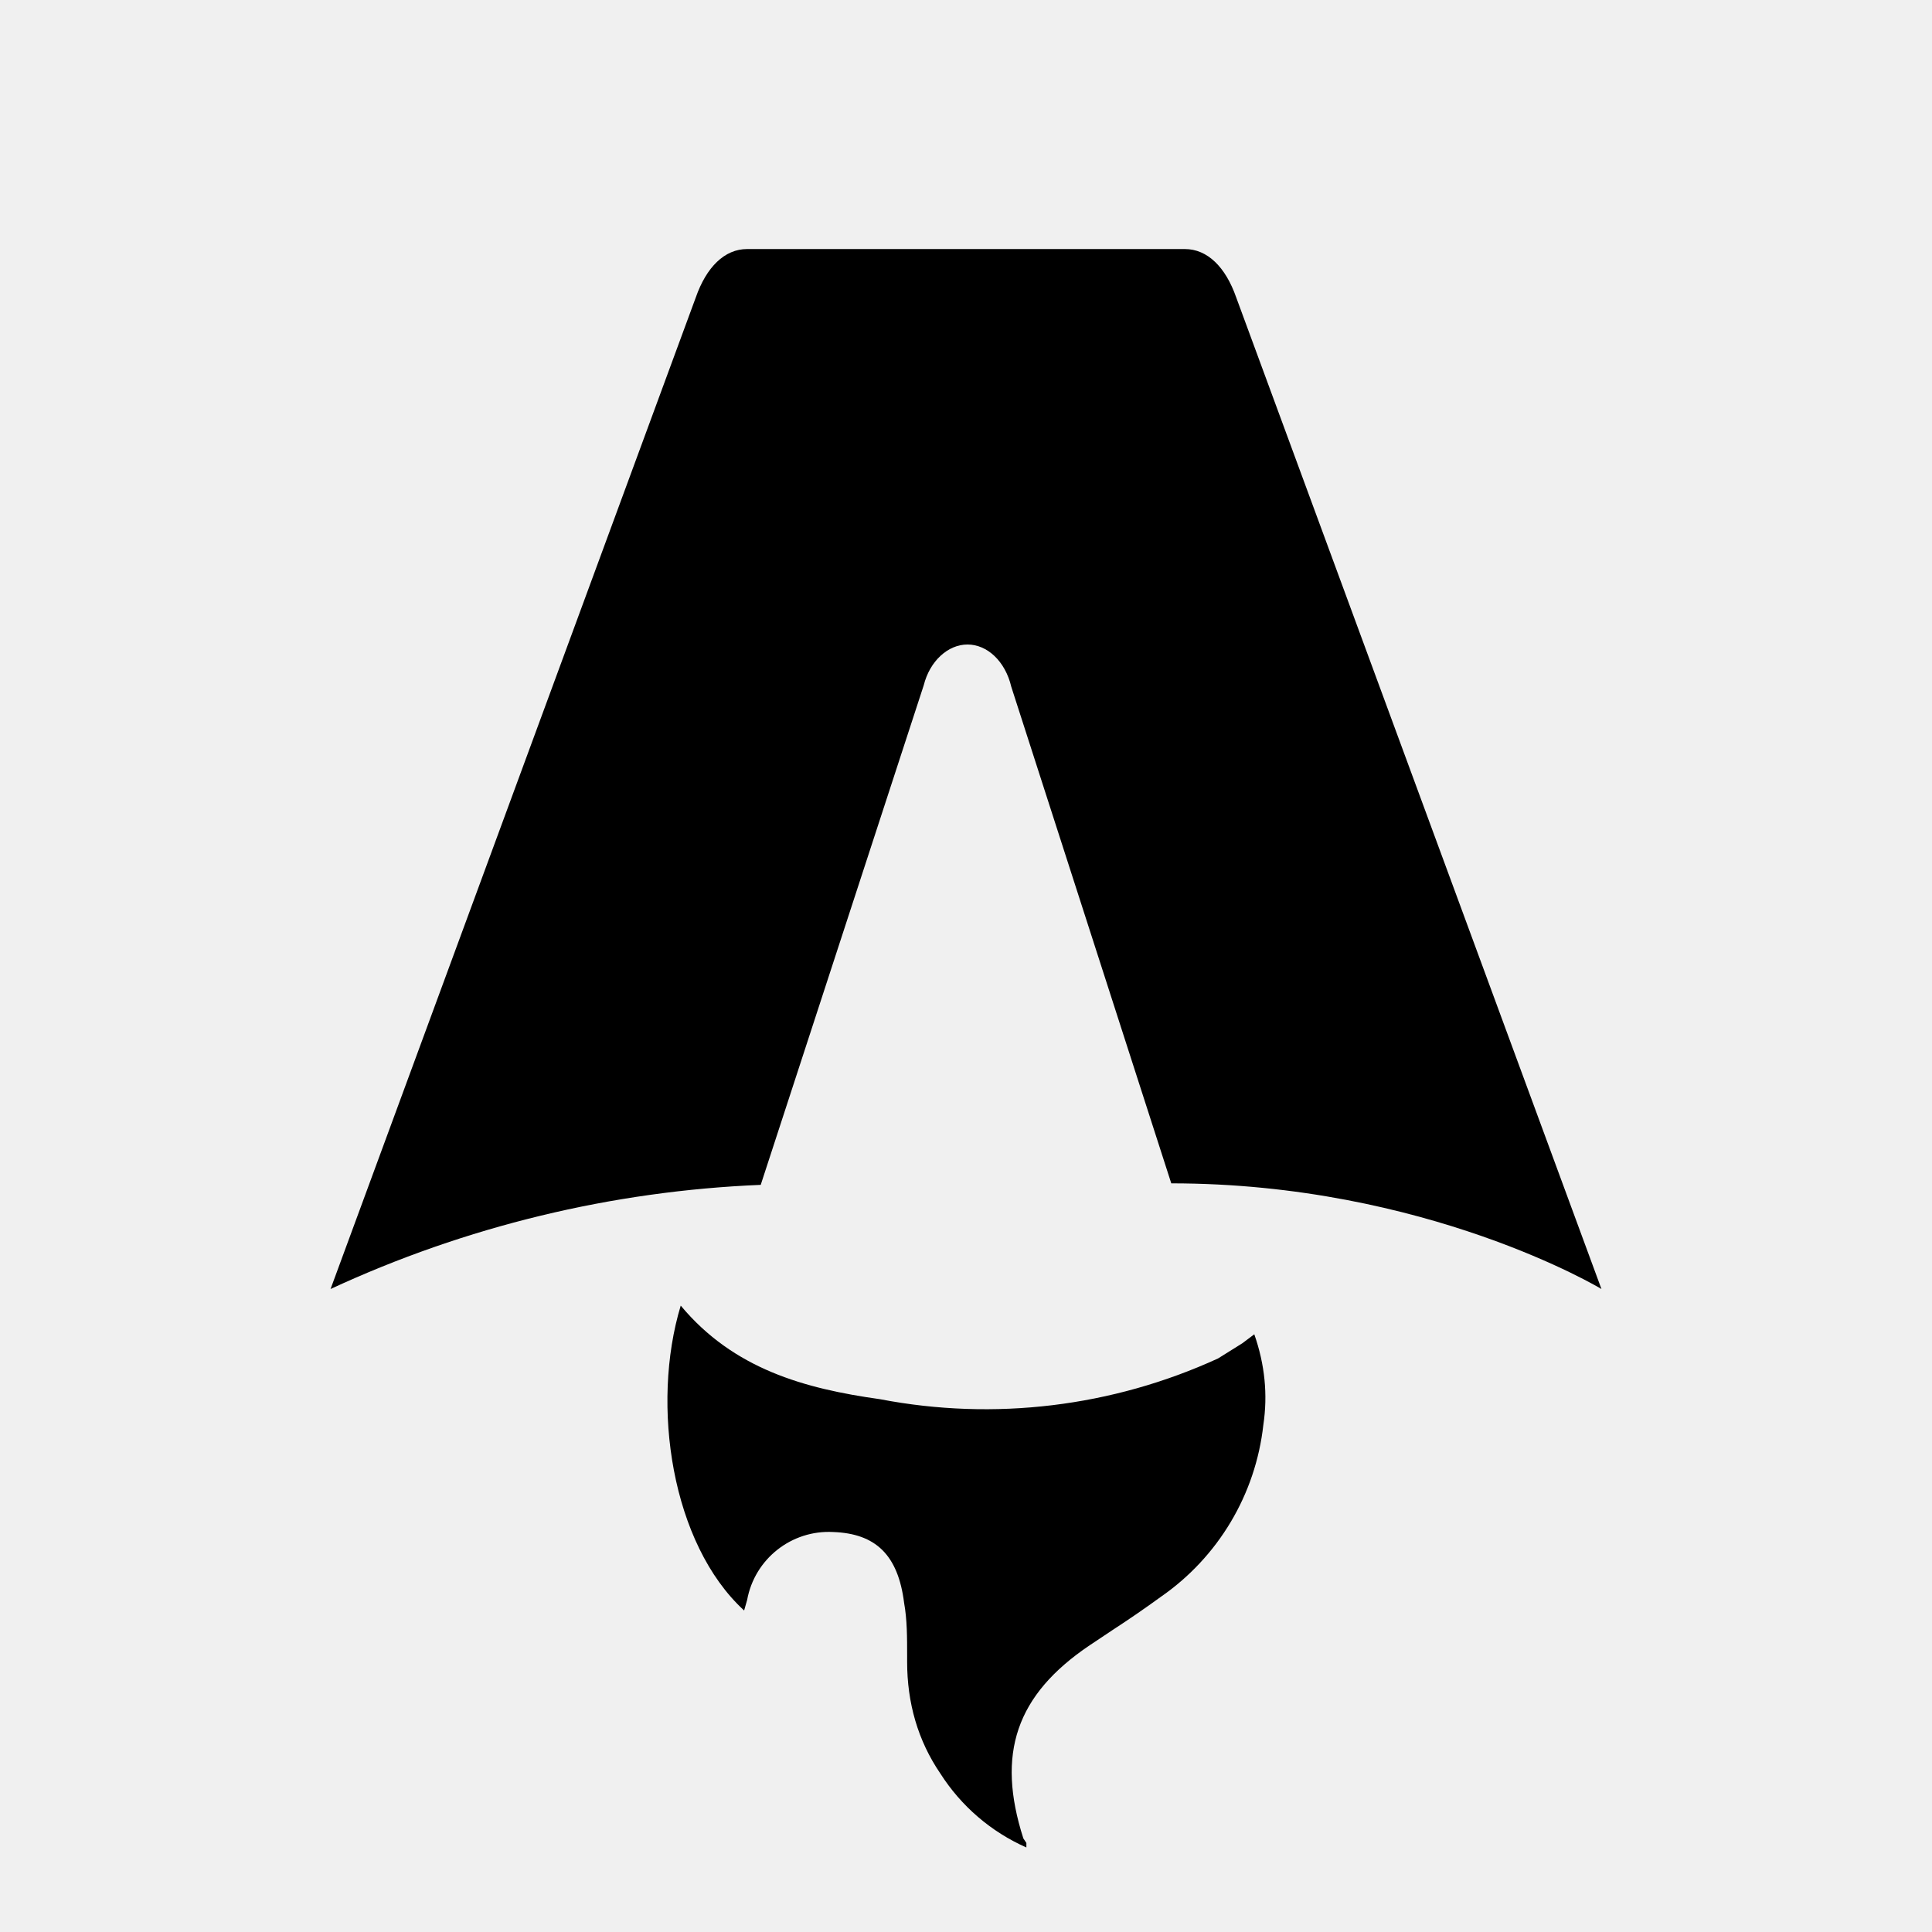
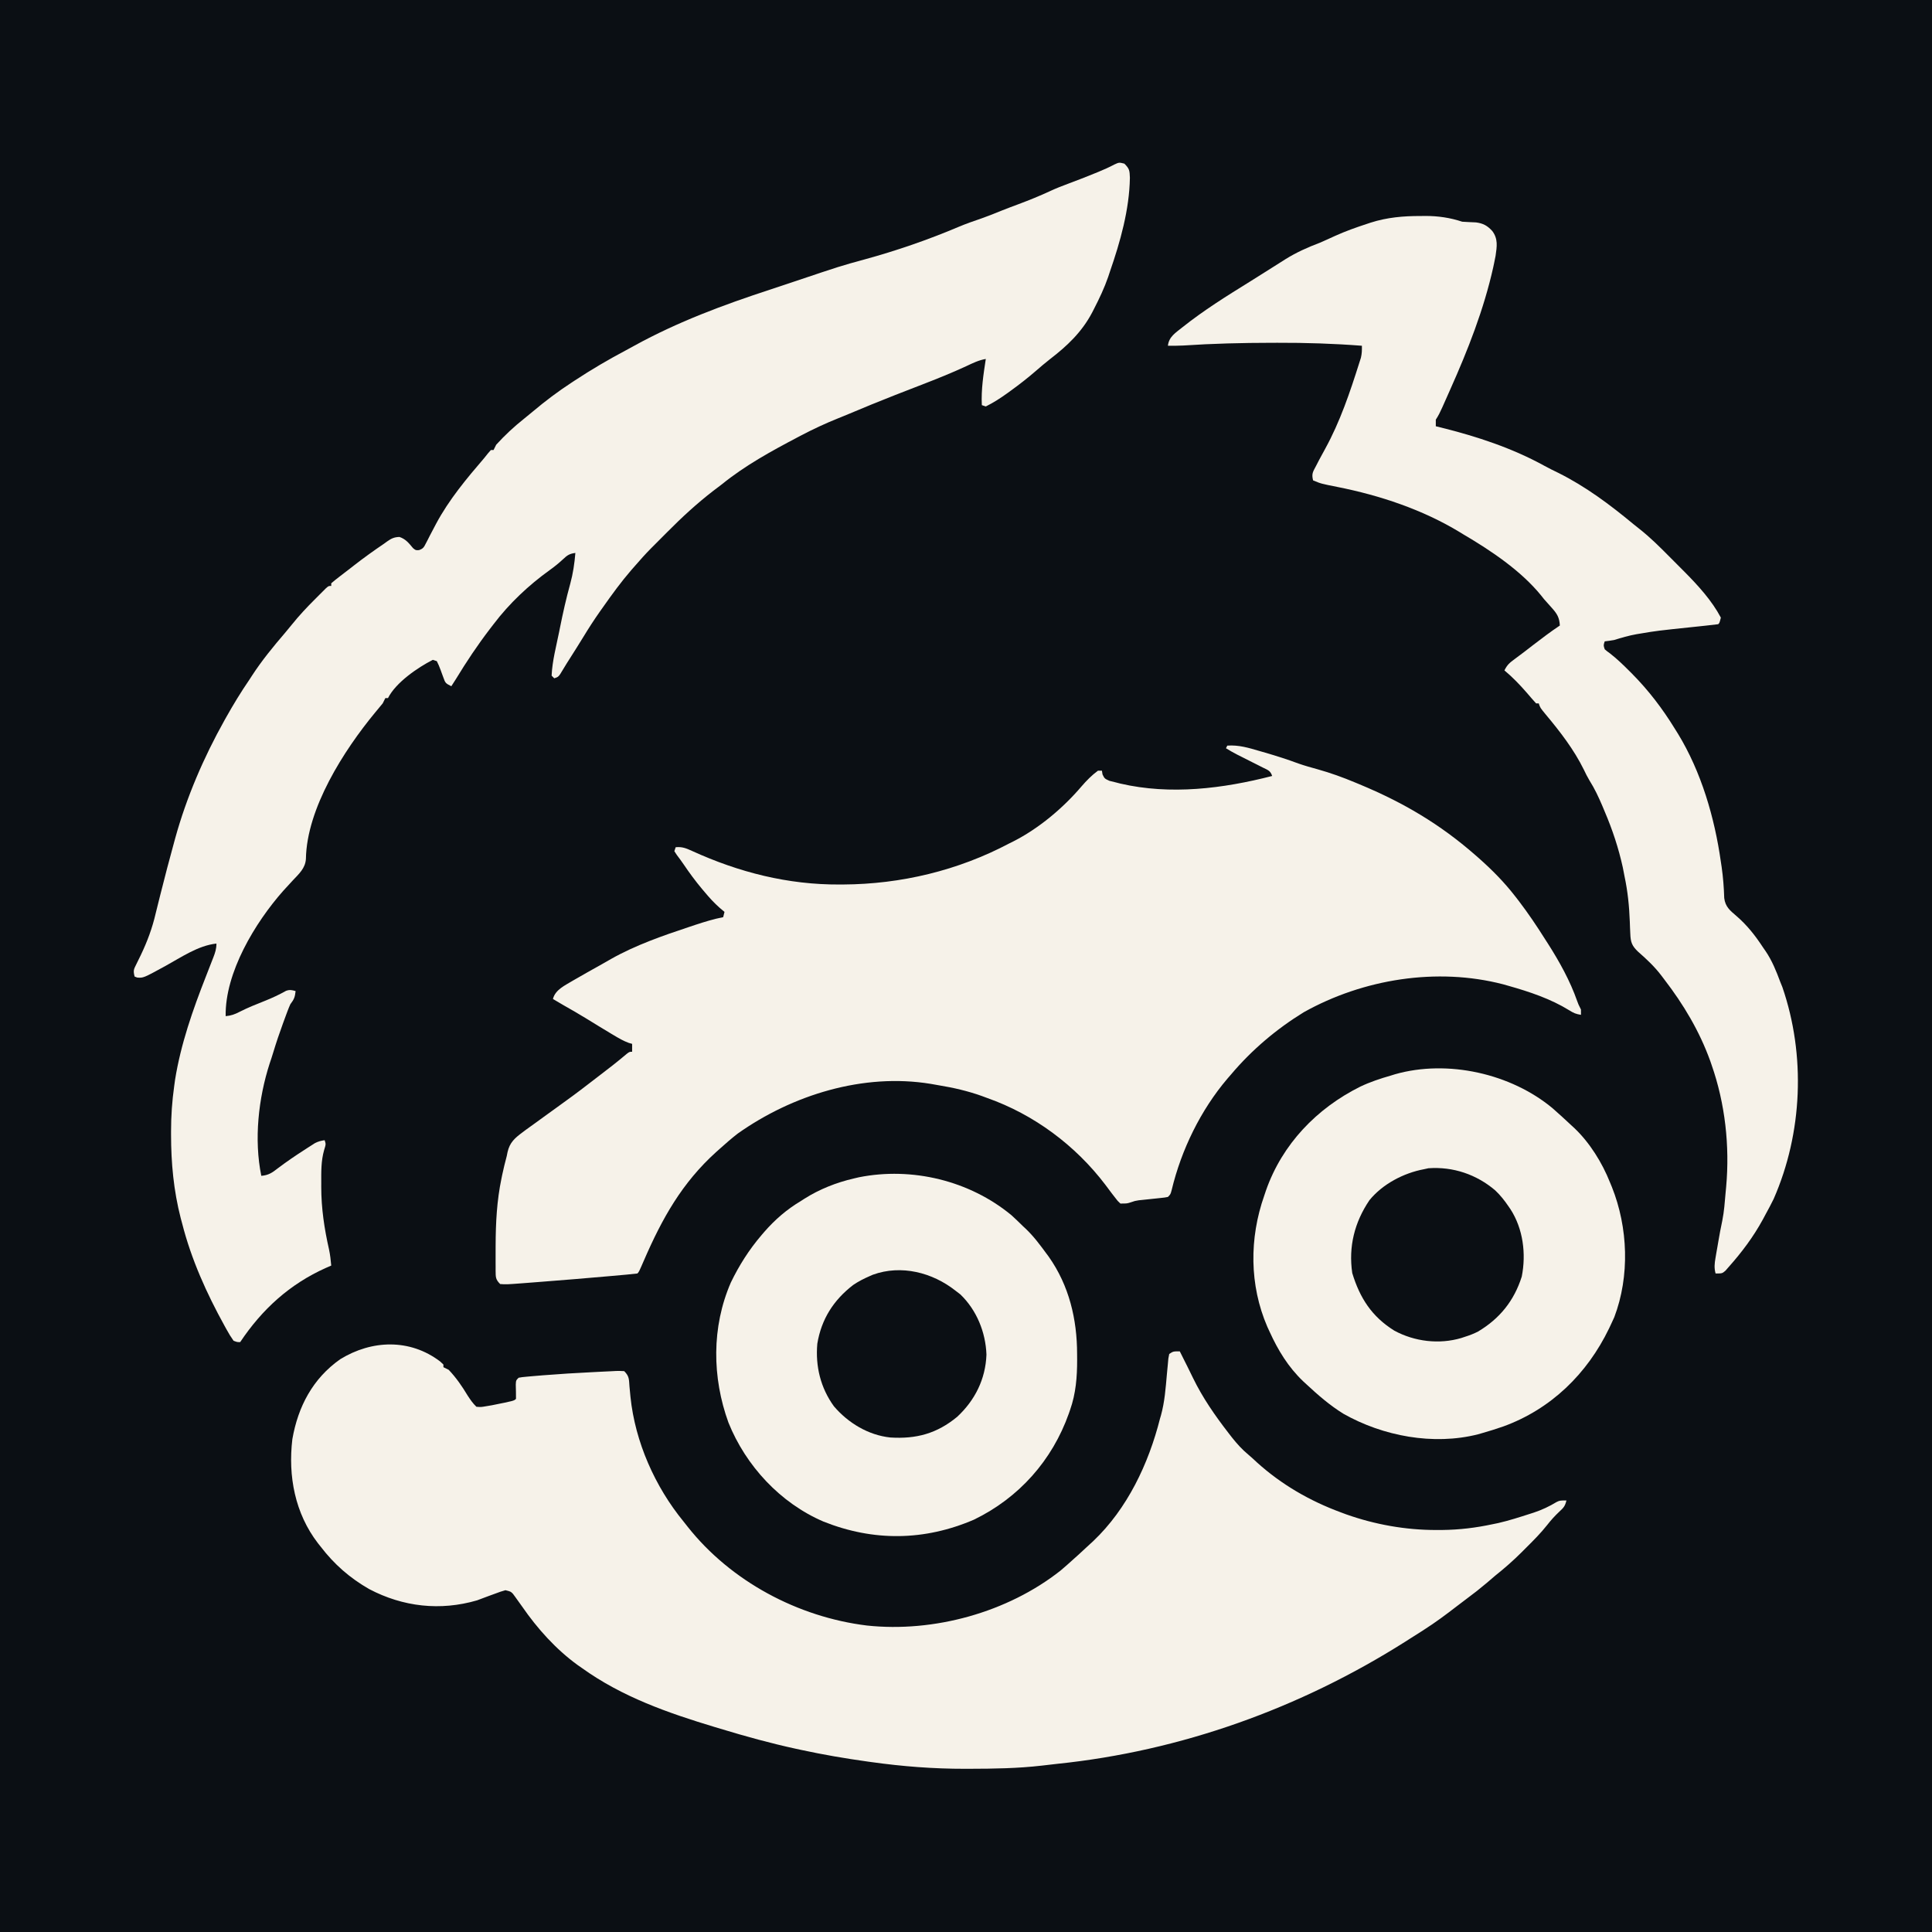
- <svg xmlns="http://www.w3.org/2000/svg" fill="none" viewBox="0 0 128 128">
-   <path d="M50.4 78.5a75.1 75.1 0 0 0-28.5 6.9l24.2-65.7c.7-2 1.9-3.2 3.4-3.2h29c1.5 0 2.7 1.2 3.4 3.2l24.2 65.7s-11.6-7-28.5-7L67 45.5c-.4-1.7-1.6-2.8-2.9-2.8-1.3 0-2.5 1.1-2.9 2.7L50.4 78.5Zm-1.1 28.2Zm-4.2-20.2c-2 6.6-.6 15.8 4.2 20.2a17.5 17.5 0 0 1 .2-.7 5.5 5.5 0 0 1 5.7-4.5c2.8.1 4.3 1.5 4.7 4.7.2 1.1.2 2.3.2 3.5v.4c0 2.7.7 5.2 2.2 7.4a13 13 0 0 0 5.7 4.9v-.3l-.2-.3c-1.8-5.6-.5-9.5 4.4-12.8l1.5-1a73 73 0 0 0 3.2-2.2 16 16 0 0 0 6.8-11.4c.3-2 .1-4-.6-6l-.8.6-1.6 1a37 37 0 0 1-22.4 2.7c-5-.7-9.7-2-13.2-6.2Z" />
-   <style>
-         path { fill: #000; }
-         @media (prefers-color-scheme: dark) {
-             path { fill: #FFF; }
-         }
-     </style>
+ <svg xmlns="http://www.w3.org/2000/svg" viewBox="-35 -53 1464 1464" width="512" height="512" role="img" aria-label="abelitolll">
+   <rect x="-35" y="-53" width="1464" height="1464" fill="#0B0F14" />
+   <path fill="#F6F2E9" transform="translate(895.00 512.00)" d="M0 0 C8.69 -0.63 16.21 1.69 24.5 4.12 C25.93 4.54 27.37 4.95 28.84 5.37 C37.35 7.84 45.71 10.52 54.02 13.61 C58.77 15.27 63.58 16.6 68.44 17.94 C78.23 20.67 87.62 24.07 97 28 C98.11 28.46 99.21 28.92 100.35 29.39 C133.28 43.09 161.11 59.44 188 83 C188.45 83.39 188.45 83.39 190.72 85.38 C200.67 94.2 209.85 103.48 218 114 C218.94 115.21 219.87 116.41 220.84 117.65 C228.08 127.13 234.66 136.91 241 147 C241.34 147.52 241.34 147.52 243.04 150.15 C251.68 163.71 259.82 178.37 265.13 193.57 C266 196 266 196 268 200 C268 201.32 268 202.64 268 204 C264.14 203.41 262.48 202.67 259 200.5 C244.98 191.83 228.78 186.45 213 182 C212.33 181.81 212.33 181.81 208.95 180.85 C158.81 167.87 103.03 176.84 58 202 C37.38 214.65 18.62 230.51 3 249 C2.04 250.11 1.08 251.22 0.09 252.36 C-20.14 276.14 -34.79 306.18 -42.09 336.53 C-43 340 -43 340 -45 342 C-47.43 342.47 -47.43 342.47 -50.45 342.78 C-51.55 342.9 -52.64 343.02 -53.77 343.14 C-54.34 343.2 -54.34 343.2 -57.25 343.5 C-59.51 343.73 -61.76 343.97 -64.02 344.22 C-65.02 344.32 -66.02 344.42 -67.06 344.53 C-70 345 -70 345 -73.06 346.05 C-76 347 -76 347 -81 347 C-83.07 345.09 -83.07 345.09 -85.12 342.38 C-85.91 341.36 -86.7 340.35 -87.51 339.31 C-89.14 337.14 -90.77 334.96 -92.39 332.79 C-115.11 302.88 -146.5 279.51 -182 267 C-183.38 266.49 -184.76 265.98 -186.18 265.45 C-196.86 261.66 -207.46 259.22 -218.63 257.39 C-220.68 257.05 -222.71 256.69 -224.75 256.31 C-275.76 247.97 -329.46 264.6 -371 294 C-375.5 297.5 -379.77 301.18 -384 305 C-385.09 305.97 -386.18 306.94 -387.3 307.94 C-413.23 331.36 -428.25 358.29 -442 390 C-445.84 398.84 -445.84 398.84 -447 400 C-449.63 400.33 -452.26 400.59 -454.89 400.83 C-455.31 400.87 -455.31 400.87 -457.42 401.06 C-460.22 401.32 -463.02 401.57 -465.81 401.81 C-466.77 401.9 -467.73 401.98 -468.72 402.07 C-485.55 403.58 -502.4 404.94 -519.25 406.25 C-520.38 406.34 -521.51 406.43 -522.68 406.52 C-525.92 406.77 -529.15 407.02 -532.39 407.27 C-533.35 407.34 -534.3 407.42 -535.29 407.49 C-546.27 408.31 -546.27 408.31 -551 408 C-554.55 404.45 -554.37 402.75 -554.44 397.9 C-554.44 396.94 -554.44 395.97 -554.43 394.97 C-554.44 393.96 -554.45 392.96 -554.45 391.92 C-554.47 388.63 -554.46 385.35 -554.44 382.06 C-554.44 380.95 -554.43 379.84 -554.43 378.69 C-554.37 361.52 -553.52 344.85 -550 328 C-549.82 327.14 -549.65 326.27 -549.47 325.38 C-548.46 320.54 -547.27 315.77 -546 311 C-545.9 310.51 -545.9 310.51 -545.4 308.04 C-543.73 300.64 -539.82 297.34 -534 293 C-533.13 292.34 -532.25 291.69 -531.35 291.01 C-528.59 288.97 -525.8 286.98 -523 285 C-521.31 283.77 -519.62 282.54 -517.94 281.31 C-514.55 278.85 -511.16 276.4 -507.76 273.96 C-499.86 268.29 -492.03 262.57 -484.35 256.6 C-481.84 254.65 -479.33 252.73 -476.81 250.81 C-469.41 245.19 -462.09 239.53 -455 233.51 C-453 232 -453 232 -451 232 C-451 230.02 -451 228.04 -451 226 C-451.83 225.76 -452.66 225.52 -453.52 225.28 C-457.59 223.78 -461.03 221.79 -464.75 219.56 C-465.49 219.12 -466.22 218.69 -466.98 218.23 C-473.17 214.54 -479.31 210.76 -485.45 206.98 C-491.26 203.42 -497.14 200 -503.08 196.66 C-505.75 195.14 -508.38 193.59 -511 192 C-509.21 184.83 -501.76 181.69 -495.71 177.98 C-492.25 175.95 -488.76 173.97 -485.25 172 C-484 171.3 -482.75 170.59 -481.47 169.87 C-479.03 168.5 -476.59 167.13 -474.15 165.77 C-471.71 164.4 -469.29 163.01 -466.86 161.61 C-448.32 151.16 -427.89 144.08 -407.75 137.38 C-406.99 137.12 -406.99 137.12 -403.12 135.83 C-396.13 133.55 -389.23 131.39 -382 130 C-381.67 128.68 -381.34 127.36 -381 126 C-382.18 125.01 -383.35 124.02 -384.56 123 C-388.79 119.29 -392.41 115.32 -396 111 C-396.7 110.18 -397.4 109.35 -398.12 108.5 C-403.11 102.55 -407.63 96.39 -411.98 89.96 C-413.63 87.54 -415.35 85.2 -417.12 82.88 C-417.43 82.4 -417.43 82.4 -419 80 C-418.67 79.01 -418.34 78.02 -418 77 C-413.13 76.5 -409.96 77.81 -405.58 79.82 C-369.99 96.05 -332.88 105.48 -293.69 105.25 C-292.84 105.25 -291.99 105.24 -291.11 105.24 C-247.25 105.01 -203.9 94.63 -165 74 C-164.08 73.54 -163.15 73.09 -162.2 72.62 C-142.85 62.8 -124.51 47.38 -110.5 30.94 C-106.74 26.57 -102.66 22.4 -98 19 C-97.01 19 -96.02 19 -95 19 C-94.86 19.93 -94.71 20.86 -94.56 21.81 C-93 25 -93 25 -89.31 26.69 C-87.55 27.16 -85.78 27.59 -84 28 C-83.02 28.26 -82.03 28.51 -81.02 28.77 C-43.12 37.58 -3.16 32.59 34 23 C32.61 18.82 30.62 18.49 26.73 16.53 C25.45 15.88 24.17 15.22 22.85 14.55 C21.5 13.87 20.14 13.2 18.75 12.5 C16.1 11.16 13.45 9.81 10.8 8.47 C9.61 7.88 8.43 7.28 7.21 6.67 C4.4 5.21 1.69 3.67 -1 2 C-0.67 1.34 -0.34 0.68 0 0 Z" />
+   <path fill="#F6F2E9" transform="translate(298.48 978.64)" d="M0 0 C0.83 0.78 1.67 1.56 2.52 2.36 C2.52 3.02 2.52 3.68 2.52 4.36 C3.84 5.02 5.16 5.68 6.52 6.36 C12.11 12.22 16.67 18.83 20.82 25.76 C22.91 28.96 24.75 31.71 27.52 34.36 C31.05 34.62 31.05 34.62 35.02 33.93 C36.43 33.69 37.83 33.46 39.28 33.21 C56.03 29.85 56.03 29.85 57.52 28.36 C57.56 24.77 57.45 21.18 57.36 17.59 C57.52 14.36 57.52 14.36 59.52 12.36 C62.14 11.89 62.14 11.89 65.54 11.58 C66.83 11.46 68.12 11.34 69.46 11.22 C70.88 11.1 72.31 10.98 73.77 10.86 C75.24 10.74 76.72 10.61 78.23 10.49 C90.59 9.5 102.96 8.75 115.35 8.14 C117.42 8.04 119.5 7.93 121.57 7.82 C124.5 7.66 127.43 7.53 130.36 7.4 C131.25 7.35 132.13 7.3 133.04 7.25 C135.5 7.16 135.5 7.16 139.52 7.36 C143.46 11.3 143.09 13.55 143.52 19.05 C143.68 20.79 143.85 22.54 144.02 24.28 C144.1 25.14 144.18 26.01 144.27 26.9 C147.81 61.06 162.86 94.93 184.52 121.36 C185.57 122.68 186.61 124.01 187.65 125.33 C220.35 166.63 271.18 193.72 323.39 200.12 C374.09 205.56 429.99 190.23 470.21 158.45 C473.71 155.48 477.13 152.45 480.52 149.36 C481.59 148.41 482.65 147.46 483.75 146.47 C486.7 143.8 489.62 141.09 492.52 138.36 C493.29 137.66 494.06 136.96 494.85 136.24 C520.77 111.66 536.89 77.5 545.52 43.36 C545.76 42.53 546.01 41.7 546.26 40.84 C549.09 30.63 549.82 20.18 550.75 9.66 C550.98 7.18 551.22 4.71 551.46 2.23 C551.59 0.77 551.73 -0.7 551.86 -2.2 C552.08 -3.34 552.3 -4.47 552.52 -5.64 C555.52 -7.64 555.52 -7.64 560.52 -7.64 C561.69 -5.3 562.86 -2.97 564.02 -0.64 C564.76 0.83 565.49 2.29 566.25 3.79 C567.69 6.68 569.11 9.58 570.52 12.5 C577.9 27.67 587.23 41.06 597.52 54.36 C598.34 55.42 599.16 56.48 600.01 57.57 C603.84 62.39 607.71 66.71 612.46 70.64 C614.73 72.53 616.86 74.54 619.02 76.55 C637.69 93.38 658.98 105.66 682.52 114.36 C683.88 114.87 685.23 115.37 686.62 115.89 C708.47 123.62 731.67 127.76 754.84 127.74 C756.32 127.74 757.8 127.74 759.32 127.73 C772.36 127.59 784.79 126.09 797.52 123.36 C798.92 123.07 800.33 122.79 801.77 122.49 C809.93 120.62 817.88 118.06 825.84 115.49 C826.83 115.17 827.82 114.86 828.84 114.53 C835.02 112.47 840.46 109.91 846.04 106.53 C848.52 105.36 848.52 105.36 853.52 105.36 C852.39 109.89 851.29 110.87 847.96 113.99 C844.63 117.12 841.72 120.34 838.92 123.95 C833.97 130.22 828.38 135.8 822.71 141.43 C821.69 142.45 820.68 143.47 819.63 144.53 C813.23 150.91 806.59 156.74 799.52 162.36 C797.37 164.19 795.23 166.02 793.09 167.86 C788.12 172.07 783.06 176.06 777.82 179.91 C775.33 181.76 772.87 183.63 770.41 185.53 C762.31 191.8 754.17 197.85 745.52 203.36 C744.66 203.92 743.8 204.48 742.91 205.05 C740.12 206.84 737.32 208.6 734.52 210.36 C733.4 211.08 732.28 211.79 731.12 212.53 C651.65 262.81 561.32 295.28 467.66 304.93 C463.78 305.34 459.92 305.8 456.05 306.27 C437.87 308.37 419.8 308.65 401.52 308.68 C400.32 308.68 399.12 308.68 397.88 308.69 C374 308.73 350.54 306.92 326.9 303.61 C326.43 303.55 326.43 303.55 324.05 303.22 C307.08 300.87 290.27 297.99 273.52 294.36 C272.3 294.1 271.07 293.84 269.8 293.56 C250.45 289.35 231.47 284.12 212.52 278.36 C211.1 277.93 209.67 277.51 208.2 277.07 C172.65 266.35 137.9 254.2 107.52 232.36 C106.41 231.59 105.3 230.82 104.16 230.02 C87.73 218.07 73.71 202.46 62.21 185.8 C60.46 183.27 58.67 180.77 56.84 178.3 C56.3 177.57 55.76 176.83 55.2 176.08 C53.52 174.36 53.52 174.36 49.52 173.36 C45.73 174.47 45.73 174.47 41.34 176.11 C40.57 176.39 40.57 176.39 36.7 177.8 C33.81 178.88 30.91 179.97 28.02 181.05 C0.17 189.18 -28.08 186 -53.69 172.53 C-68.35 164.15 -80.23 153.75 -90.48 140.36 C-91.15 139.51 -91.83 138.66 -92.53 137.79 C-109.97 115.12 -115.29 86.89 -111.94 58.89 C-107.61 34.12 -96.44 12.95 -75.66 -1.68 C-51.74 -16.37 -22.89 -17.36 0 0 Z" />
+   <path fill="#F6F2E9" transform="translate(817.00 71.00)" d="M0 0 C3.89 3.89 3.97 5.16 4.19 10.69 C3.81 34.83 -3.12 59.31 -11 82 C-11.21 82.64 -11.21 82.64 -12.29 85.9 C-15.19 94.25 -18.9 102.08 -22.94 109.94 C-23.18 110.42 -23.18 110.42 -24.42 112.84 C-32.17 127.55 -43.26 138.09 -56.35 148.14 C-60.04 151.03 -63.59 154.05 -67.12 157.12 C-73.21 162.39 -79.48 167.29 -86 172 C-86.44 172.32 -86.44 172.32 -88.65 173.93 C-93.91 177.7 -99.19 181.14 -105 184 C-105.99 183.67 -106.98 183.34 -108 183 C-108.6 171.15 -106.76 159.68 -105 148 C-110.34 148.91 -114.88 151.15 -119.75 153.45 C-130.93 158.63 -142.3 163.18 -153.8 167.62 C-159.39 169.77 -164.98 171.95 -170.56 174.13 C-171.1 174.34 -171.1 174.34 -173.85 175.41 C-185.72 180.05 -197.5 184.9 -209.24 189.85 C-211.8 190.92 -214.37 191.96 -216.95 193 C-226.56 196.86 -235.83 201.18 -245 206 C-245.44 206.23 -245.44 206.23 -247.67 207.4 C-267.62 217.91 -287.45 228.74 -305 243 C-307.14 244.63 -309.29 246.25 -311.44 247.88 C-323.9 257.5 -335.27 267.97 -346.34 279.14 C-348.45 281.27 -350.57 283.39 -352.69 285.51 C-354.07 286.88 -355.44 288.26 -356.81 289.64 C-357.12 289.95 -357.12 289.95 -358.69 291.52 C-362.98 295.86 -367.01 300.38 -371 305 C-371.87 305.99 -372.74 306.97 -373.63 307.99 C-381.35 316.92 -388.21 326.36 -395 336 C-395.42 336.59 -395.42 336.59 -397.54 339.58 C-401.84 345.7 -405.88 351.94 -409.76 358.33 C-413.01 363.66 -416.36 368.93 -419.7 374.2 C-420.18 374.97 -420.67 375.73 -421.17 376.52 C-421.64 377.26 -422.12 378.01 -422.6 378.77 C-423.55 380.27 -424.47 381.79 -425.37 383.32 C-428.69 388.9 -428.69 388.9 -432 390 C-432.66 389.34 -433.32 388.68 -434 388 C-433.52 376.82 -430.45 365.52 -428.25 354.56 C-428.07 353.68 -427.9 352.8 -427.72 351.89 C-425.46 340.6 -422.96 329.42 -419.88 318.32 C-417.77 310.59 -416.67 302.98 -416 295 C-420.18 295.52 -422.13 296.65 -425.12 299.56 C-428.4 302.61 -431.73 305.34 -435.38 307.94 C-451.44 319.48 -466.03 333.2 -478 349 C-478.94 350.22 -479.88 351.44 -480.85 352.7 C-490.1 364.79 -498.51 377.37 -506.41 390.39 C-507.56 392.29 -508.77 394.15 -510 396 C-514.36 393.82 -514.56 393.57 -516.06 389.31 C-516.39 388.42 -516.72 387.53 -517.06 386.62 C-517.37 385.75 -517.68 384.89 -518 384 C-519.56 379.94 -519.56 379.94 -521 377 C-521.99 376.67 -522.98 376.34 -524 376 C-535.45 381.81 -552.1 393.2 -558 405 C-558.66 405 -559.32 405 -560 405 C-560.66 406.32 -561.32 407.64 -562 409 C-563.89 411.34 -565.81 413.64 -567.75 415.94 C-591.41 444.59 -619.59 488.54 -620.19 526.88 C-620.65 533.89 -625.36 538.1 -630 543 C-631.65 544.79 -633.29 546.58 -634.94 548.38 C-635.77 549.28 -636.6 550.18 -637.45 551.12 C-658.69 575.15 -681.58 612.98 -681 646 C-676.98 645.68 -673.98 644.58 -670.46 642.73 C-664.2 639.54 -657.74 636.98 -651.21 634.39 C-645.69 632.18 -640.47 629.76 -635.29 626.84 C-632.48 625.81 -630.84 626.19 -628 627 C-628.52 631.62 -629.07 633.1 -632 637 C-632.75 638.67 -633.45 640.36 -634.09 642.08 C-634.46 643.07 -634.83 644.06 -635.21 645.07 C-635.59 646.12 -635.98 647.17 -636.38 648.25 C-636.57 648.79 -636.57 648.79 -637.58 651.51 C-640.28 658.86 -642.76 666.23 -645.02 673.73 C-645.83 676.43 -646.7 679.09 -647.62 681.75 C-656.22 708.32 -659.61 739.47 -654 767 C-648.56 766.57 -645.75 764.65 -641.5 761.31 C-634.96 756.37 -628.28 751.8 -621.38 747.38 C-620.9 747.07 -620.9 747.07 -618.5 745.51 C-617.6 744.94 -616.7 744.36 -615.77 743.77 C-614.97 743.26 -614.17 742.75 -613.35 742.22 C-610.88 740.94 -608.74 740.41 -606 740 C-605 743 -605 743 -606.4 747.52 C-608.77 755.78 -608.59 764.16 -608.56 772.69 C-608.56 773.56 -608.57 774.43 -608.57 775.33 C-608.56 791.63 -606.25 807 -602.65 822.9 C-601.81 826.93 -601.35 830.9 -601 835 C-601.66 835.29 -601.66 835.29 -605 836.75 C-632.43 849.01 -653.42 868.14 -670 893 C-672.17 893.04 -672.17 893.04 -675 892 C-677.01 889.16 -678.67 886.48 -680.31 883.44 C-680.79 882.58 -681.27 881.72 -681.76 880.83 C-695.4 856.17 -707.04 830.36 -714 803 C-714.35 801.72 -714.7 800.43 -715.05 799.11 C-720.42 778.24 -722.38 757.24 -722.38 735.75 C-722.38 734.89 -722.38 734.03 -722.38 733.15 C-722.38 721.63 -721.6 710.4 -720 699 C-719.78 697.37 -719.55 695.75 -719.32 694.07 C-714.98 667.15 -705.94 641.31 -696 616 C-694.49 612.15 -692.99 608.29 -691.5 604.44 C-691.32 603.99 -691.32 603.99 -690.44 601.75 C-688.97 597.95 -688 595.12 -688 591 C-701.86 592.48 -714.69 601.43 -726.72 608.02 C-743.39 617.13 -743.39 617.13 -748.06 616.75 C-748.7 616.5 -749.34 616.25 -750 616 C-751.16 611.37 -750.7 610.66 -748.65 606.55 C-748.13 605.49 -747.61 604.42 -747.07 603.32 C-746.51 602.18 -745.95 601.05 -745.38 599.88 C-740.34 589.32 -736.64 579.41 -734 568 C-733.32 565.24 -732.63 562.49 -731.94 559.73 C-731.43 557.73 -730.94 555.73 -730.44 553.73 C-727.14 540.44 -723.62 527.21 -720 514 C-719.87 513.53 -719.87 513.53 -719.22 511.14 C-710.68 480.23 -697.65 449.97 -682 422 C-681.55 421.19 -681.09 420.38 -680.63 419.55 C-675.12 409.76 -669.35 400.26 -663 391 C-662.69 390.52 -662.69 390.52 -661.12 388.1 C-653.6 376.51 -644.88 365.9 -635.9 355.43 C-634.26 353.49 -632.63 351.54 -631.05 349.55 C-625.44 342.55 -619.43 336.13 -613.06 329.81 C-612.12 328.86 -611.17 327.91 -610.2 326.93 C-609.3 326.03 -608.4 325.13 -607.47 324.21 C-606.66 323.4 -605.85 322.59 -605.01 321.75 C-603 320 -603 320 -601 320 C-601 319.34 -601 318.68 -601 318 C-598.99 316.27 -596.92 314.61 -594.81 313 C-593.53 312.01 -592.25 311.03 -590.93 310.01 C-589.63 309.02 -588.34 308.02 -587 307 C-586.44 306.57 -586.44 306.57 -583.63 304.37 C-576.27 298.63 -568.73 293.23 -561 288 C-560.23 287.44 -559.45 286.87 -558.65 286.29 C-555.39 284.01 -553.33 283.01 -549.31 282.88 C-544.48 284.52 -542.21 287.56 -539 291.38 C-537 293 -537 293 -534.55 292.87 C-531.28 291.75 -530.78 290.69 -529.24 287.65 C-528.76 286.75 -528.29 285.84 -527.8 284.9 C-527.31 283.92 -526.82 282.95 -526.31 281.94 C-525.25 279.91 -524.18 277.88 -523.11 275.86 C-522.58 274.85 -522.05 273.85 -521.51 272.82 C-511.71 254.51 -498.47 238.69 -485 223 C-484.11 221.89 -483.23 220.78 -482.32 219.64 C-481.93 219.2 -481.93 219.2 -480 217 C-479.34 217 -478.68 217 -478 217 C-477.34 215.68 -476.68 214.36 -476 213 C-469.55 205.91 -462.57 199.38 -455.06 193.43 C-452.71 191.56 -450.4 189.66 -448.1 187.72 C-438.77 179.87 -429.21 172.67 -419 166 C-418.18 165.46 -417.36 164.92 -416.51 164.36 C-403.83 156.02 -390.88 148.41 -377.46 141.31 C-375.3 140.16 -373.15 138.97 -371 137.78 C-338.53 119.95 -303.83 107.01 -268.72 95.55 C-262.46 93.49 -256.21 91.39 -249.96 89.29 C-214.85 77.5 -214.85 77.5 -197.07 72.64 C-172.81 66 -148.79 57.74 -125.63 47.92 C-119.83 45.47 -113.9 43.44 -107.95 41.39 C-102.82 39.58 -97.79 37.55 -92.76 35.5 C-88.8 33.92 -84.81 32.42 -80.81 30.94 C-72.32 27.77 -63.96 24.4 -55.75 20.56 C-51.46 18.59 -47.12 16.89 -42.69 15.25 C-35.91 12.75 -29.19 10.1 -22.5 7.38 C-22.04 7.19 -22.04 7.19 -19.71 6.25 C-15.54 4.54 -11.58 2.78 -7.59 0.66 C-4 -1 -4 -1 0 0 Z" />
+   <path fill="#F6F2E9" transform="translate(1041.50 110.69)" d="M0 0 C0.6 -0.01 0.6 -0.01 3.64 -0.05 C13.25 -0.05 22.37 1.27 31.5 4.31 C34.98 4.55 38.47 4.69 41.96 4.84 C47.45 5.57 50.58 7.31 54.31 11.38 C58.78 17.37 57.82 23.08 56.79 30.21 C56.44 32.04 56.07 33.86 55.69 35.69 C55.58 36.19 55.58 36.19 55.04 38.76 C47.93 70.71 35.83 101.51 22.5 131.31 C21.65 133.24 20.79 135.17 19.94 137.09 C19.13 138.92 18.31 140.74 17.5 142.56 C17.13 143.4 16.75 144.24 16.37 145.11 C14.91 148.35 13.47 151.35 11.5 154.31 C11.5 155.96 11.5 157.61 11.5 159.31 C12.17 159.48 12.17 159.48 15.58 160.31 C42.8 167.1 69.42 175.84 94.05 189.43 C97.38 191.25 100.76 192.91 104.19 194.56 C125.16 205.01 143.43 218.7 161.41 233.61 C162.88 234.81 164.37 235.99 165.87 237.16 C173.88 243.49 181.02 250.56 188.19 257.8 C190.25 259.88 192.33 261.96 194.4 264.03 C195.74 265.37 197.08 266.72 198.42 268.07 C199.03 268.67 199.64 269.28 200.26 269.91 C210.38 280.14 220.76 291.53 227.5 304.31 C226.5 308.31 226.5 308.31 225.5 309.31 C222.47 309.71 219.45 310.05 216.4 310.36 C214.48 310.57 212.55 310.77 210.63 310.98 C210.12 311.03 210.12 311.03 207.56 311.3 C179.09 314.29 179.09 314.29 166.31 316.44 C165.43 316.58 164.54 316.73 163.63 316.88 C157.75 317.92 152.2 319.56 146.5 321.31 C144.18 321.7 141.84 322.06 139.5 322.31 C138.5 325.31 138.5 325.31 139.5 328.31 C141.19 329.76 141.19 329.76 143.5 331.44 C148.78 335.54 153.48 340.09 158.19 344.81 C158.54 345.17 158.54 345.17 160.35 346.97 C172.77 359.52 183.25 373.27 192.5 388.31 C193.33 389.63 194.15 390.95 195 392.31 C212.68 421.27 222.76 455.86 227.5 489.31 C227.69 490.59 227.89 491.88 228.09 493.2 C229.22 501.09 229.81 508.88 230.06 516.85 C230.9 523.41 234.36 526.2 239.26 530.38 C247.48 537.47 253.56 545.25 259.5 554.31 C260.13 555.22 260.76 556.13 261.41 557.06 C266.35 564.36 269.44 572.08 272.5 580.31 C273.04 581.63 273.57 582.95 274.12 584.31 C291.87 635.92 289.44 694.83 267.52 744.82 C265.61 748.71 263.6 752.52 261.5 756.31 C260.77 757.68 260.03 759.05 259.28 760.46 C252.06 773.66 243.48 785.07 233.5 796.31 C232.67 797.26 231.84 798.22 230.98 799.2 C228.5 801.31 228.5 801.31 223.5 801.31 C222.37 797.11 222.69 793.88 223.43 789.61 C223.65 788.32 223.87 787.03 224.09 785.7 C224.33 784.35 224.57 783.01 224.81 781.62 C225.04 780.3 225.26 778.98 225.5 777.61 C226.43 772.18 227.39 766.77 228.57 761.38 C230.01 754.29 230.49 747.07 231.12 739.88 C231.26 738.44 231.39 737 231.53 735.52 C234.29 704.72 230.77 672.56 220.5 643.31 C220.34 642.84 220.34 642.84 219.53 640.45 C211.28 617.62 199.25 597.47 184.5 578.31 C184.15 577.84 184.15 577.84 182.35 575.47 C177.14 568.63 171.24 563.14 164.8 557.5 C160.05 553 159.11 550.19 158.88 543.83 C158.81 542.33 158.74 540.84 158.67 539.3 C158.62 537.74 158.56 536.17 158.5 534.56 C158.06 522.86 156.94 511.77 154.5 500.31 C154.06 498.06 153.62 495.81 153.19 493.56 C150 479.02 145.35 464.99 139.5 451.31 C138.93 449.95 138.36 448.59 137.78 447.18 C134.89 440.39 131.9 433.95 127.95 427.72 C126.35 425.07 125.02 422.35 123.69 419.56 C116.18 404.28 105.67 390.72 94.8 377.71 C90.61 372.63 90.61 372.63 89.5 369.31 C88.84 369.31 88.18 369.31 87.5 369.31 C85.11 366.68 82.8 364.02 80.5 361.31 C75.16 355.16 69.75 349.54 63.5 344.31 C65.69 339.92 67.43 338.57 71.31 335.69 C72.48 334.81 73.65 333.93 74.86 333.03 C76.06 332.13 77.26 331.24 78.5 330.31 C80.71 328.61 82.92 326.9 85.12 325.19 C91.79 320.06 98.5 314.98 105.5 310.31 C105.16 304.11 103.31 301.26 99.19 296.69 C98.7 296.14 98.7 296.14 96.26 293.4 C95.35 292.38 94.44 291.36 93.5 290.31 C92.83 289.46 92.15 288.61 91.46 287.73 C76.11 268.79 53.35 253.57 32.5 241.31 C31.58 240.74 30.65 240.18 29.7 239.59 C1.44 222.45 -30.81 211.71 -63.07 205.3 C-75.58 202.81 -75.58 202.81 -81.5 200.31 C-82.79 195.15 -81.56 193.78 -79.12 189.12 C-78.38 187.69 -77.64 186.25 -76.88 184.77 C-75.38 181.95 -73.86 179.15 -72.31 176.36 C-61.02 155.8 -53.55 133.62 -46.5 111.31 C-46.09 110.03 -45.67 108.74 -45.25 107.41 C-44.49 104.25 -44.45 101.55 -44.5 98.31 C-65.82 96.66 -87 95.99 -108.38 96.06 C-109.82 96.06 -111.27 96.07 -112.76 96.07 C-135.18 96.1 -157.51 96.63 -179.89 98.13 C-183.77 98.33 -187.62 98.34 -191.5 98.31 C-190.74 91.39 -185.64 88.48 -180.5 84.31 C-164.41 71.48 -146.93 60.6 -129.46 49.77 C-125.75 47.47 -122.07 45.14 -118.39 42.81 C-115.18 40.77 -111.97 38.75 -108.75 36.73 C-106.66 35.41 -104.57 34.09 -102.49 32.76 C-94.12 27.56 -85.71 23.78 -76.5 20.31 C-72.56 18.58 -68.62 16.84 -64.72 15.02 C-56.98 11.52 -49.07 8.7 -41 6.06 C-39.98 5.72 -38.96 5.38 -37.91 5.03 C-25.41 1.03 -13.07 -0.04 0 0 Z" />
+   <path fill="#F6F2E9" transform="translate(1141.53 786.83)" d="M0 0 C4.9 4.31 9.72 8.7 14.47 13.17 C14.8 13.47 14.8 13.47 16.47 15 C28.16 26.1 37.55 41.27 43.47 56.17 C43.7 56.73 43.7 56.73 44.89 59.6 C57.17 90.33 58.56 127.07 46.72 158.29 C46 159.93 45.24 161.55 44.47 163.17 C43.9 164.38 43.34 165.59 42.75 166.83 C26.16 201.2 -1.22 227.93 -37.36 241.08 C-42.72 242.91 -48.07 244.65 -53.53 246.17 C-54.54 246.46 -55.54 246.75 -56.58 247.05 C-90.42 255.6 -128.54 248.46 -158.58 231.44 C-168.78 225.13 -177.78 217.33 -186.53 209.17 C-187.36 208.41 -188.18 207.65 -189.03 206.87 C-200.38 196.03 -208.07 183.38 -214.53 169.17 C-215.08 167.99 -215.62 166.81 -216.18 165.59 C-229.86 133.96 -229.88 98.41 -218.53 66.17 C-218.09 64.85 -217.65 63.54 -217.19 62.18 C-204.88 27.17 -178.78 0.03 -145.83 -16.38 C-138.3 -19.97 -130.55 -22.54 -122.53 -24.83 C-121.51 -25.15 -120.5 -25.46 -119.45 -25.79 C-79.61 -37.15 -31.55 -26.34 0 0 Z" />
+   <path fill="#F6F2E9" transform="translate(731.39 867.80)" d="M0 0 C2.94 2.67 5.79 5.4 8.61 8.2 C9.32 8.86 10.04 9.53 10.77 10.21 C16.81 15.93 21.7 22.51 26.61 29.2 C27.17 29.95 27.72 30.7 28.3 31.47 C43.76 53.4 49.79 78.89 49.8 105.26 C49.81 106.67 49.82 108.09 49.83 109.54 C49.85 122.62 48.87 135.18 44.48 147.57 C44.18 148.46 43.87 149.34 43.56 150.25 C30.92 185.89 5.72 214.21 -28.39 230.76 C-65.92 246.88 -104.47 247.32 -142.39 232.2 C-175.08 218.19 -201.22 189.95 -214.39 157.2 C-226.82 122.95 -227.25 84.86 -212.61 51.09 C-206.36 38.14 -198.74 26.12 -189.39 15.2 C-188.68 14.37 -187.97 13.54 -187.24 12.68 C-178.95 3.21 -170.2 -4.34 -159.39 -10.8 C-158.61 -11.3 -157.84 -11.8 -157.04 -12.32 C-145.5 -19.65 -132.68 -24.72 -119.39 -27.8 C-118.11 -28.1 -116.82 -28.4 -115.5 -28.71 C-75.33 -36.71 -31.73 -26.21 0 0 Z" />
+   <path fill="#0B0F14" transform="translate(1098.00 849.00)" d="M0 0 C3.9 3.7 6.97 7.55 10 12 C10.51 12.75 11.03 13.5 11.56 14.27 C21.18 29.12 23.56 48.16 20.13 65.36 C14.32 83.7 3.46 97.18 -13 107 C-16.27 108.67 -19.5 109.92 -23 111 C-23.89 111.3 -24.77 111.59 -25.69 111.9 C-42.47 116.87 -61.11 114.62 -76.44 106.31 C-93.45 95.73 -102.55 81.63 -108.31 62.69 C-111.24 42.7 -106.62 24.25 -95.31 7.5 C-85.32 -4.8 -69.34 -13.13 -54 -16 C-52.87 -16.25 -51.73 -16.5 -50.56 -16.75 C-31.9 -18.06 -14.23 -12.09 0 0 Z" />
+   <path fill="#0B0F14" transform="translate(689.00 925.00)" d="M0 0 C0.62 0.47 0.62 0.47 3.75 2.88 C16.06 14.71 22.89 31.51 23.5 48.5 C22.81 67.06 14.8 83.08 1.31 95.62 C-14.09 108.33 -29.7 112.51 -49.35 111.28 C-66.02 109.52 -81.32 100.26 -92.08 87.64 C-102.21 73.68 -106.18 57.32 -104.67 40.24 C-101.6 21.58 -92.33 7.15 -77.55 -4.25 C-73.58 -6.97 -69.41 -9.09 -65 -11 C-64.2 -11.35 -63.41 -11.7 -62.59 -12.06 C-41.02 -19.87 -17.39 -13.72 0 0 Z" />
</svg>
